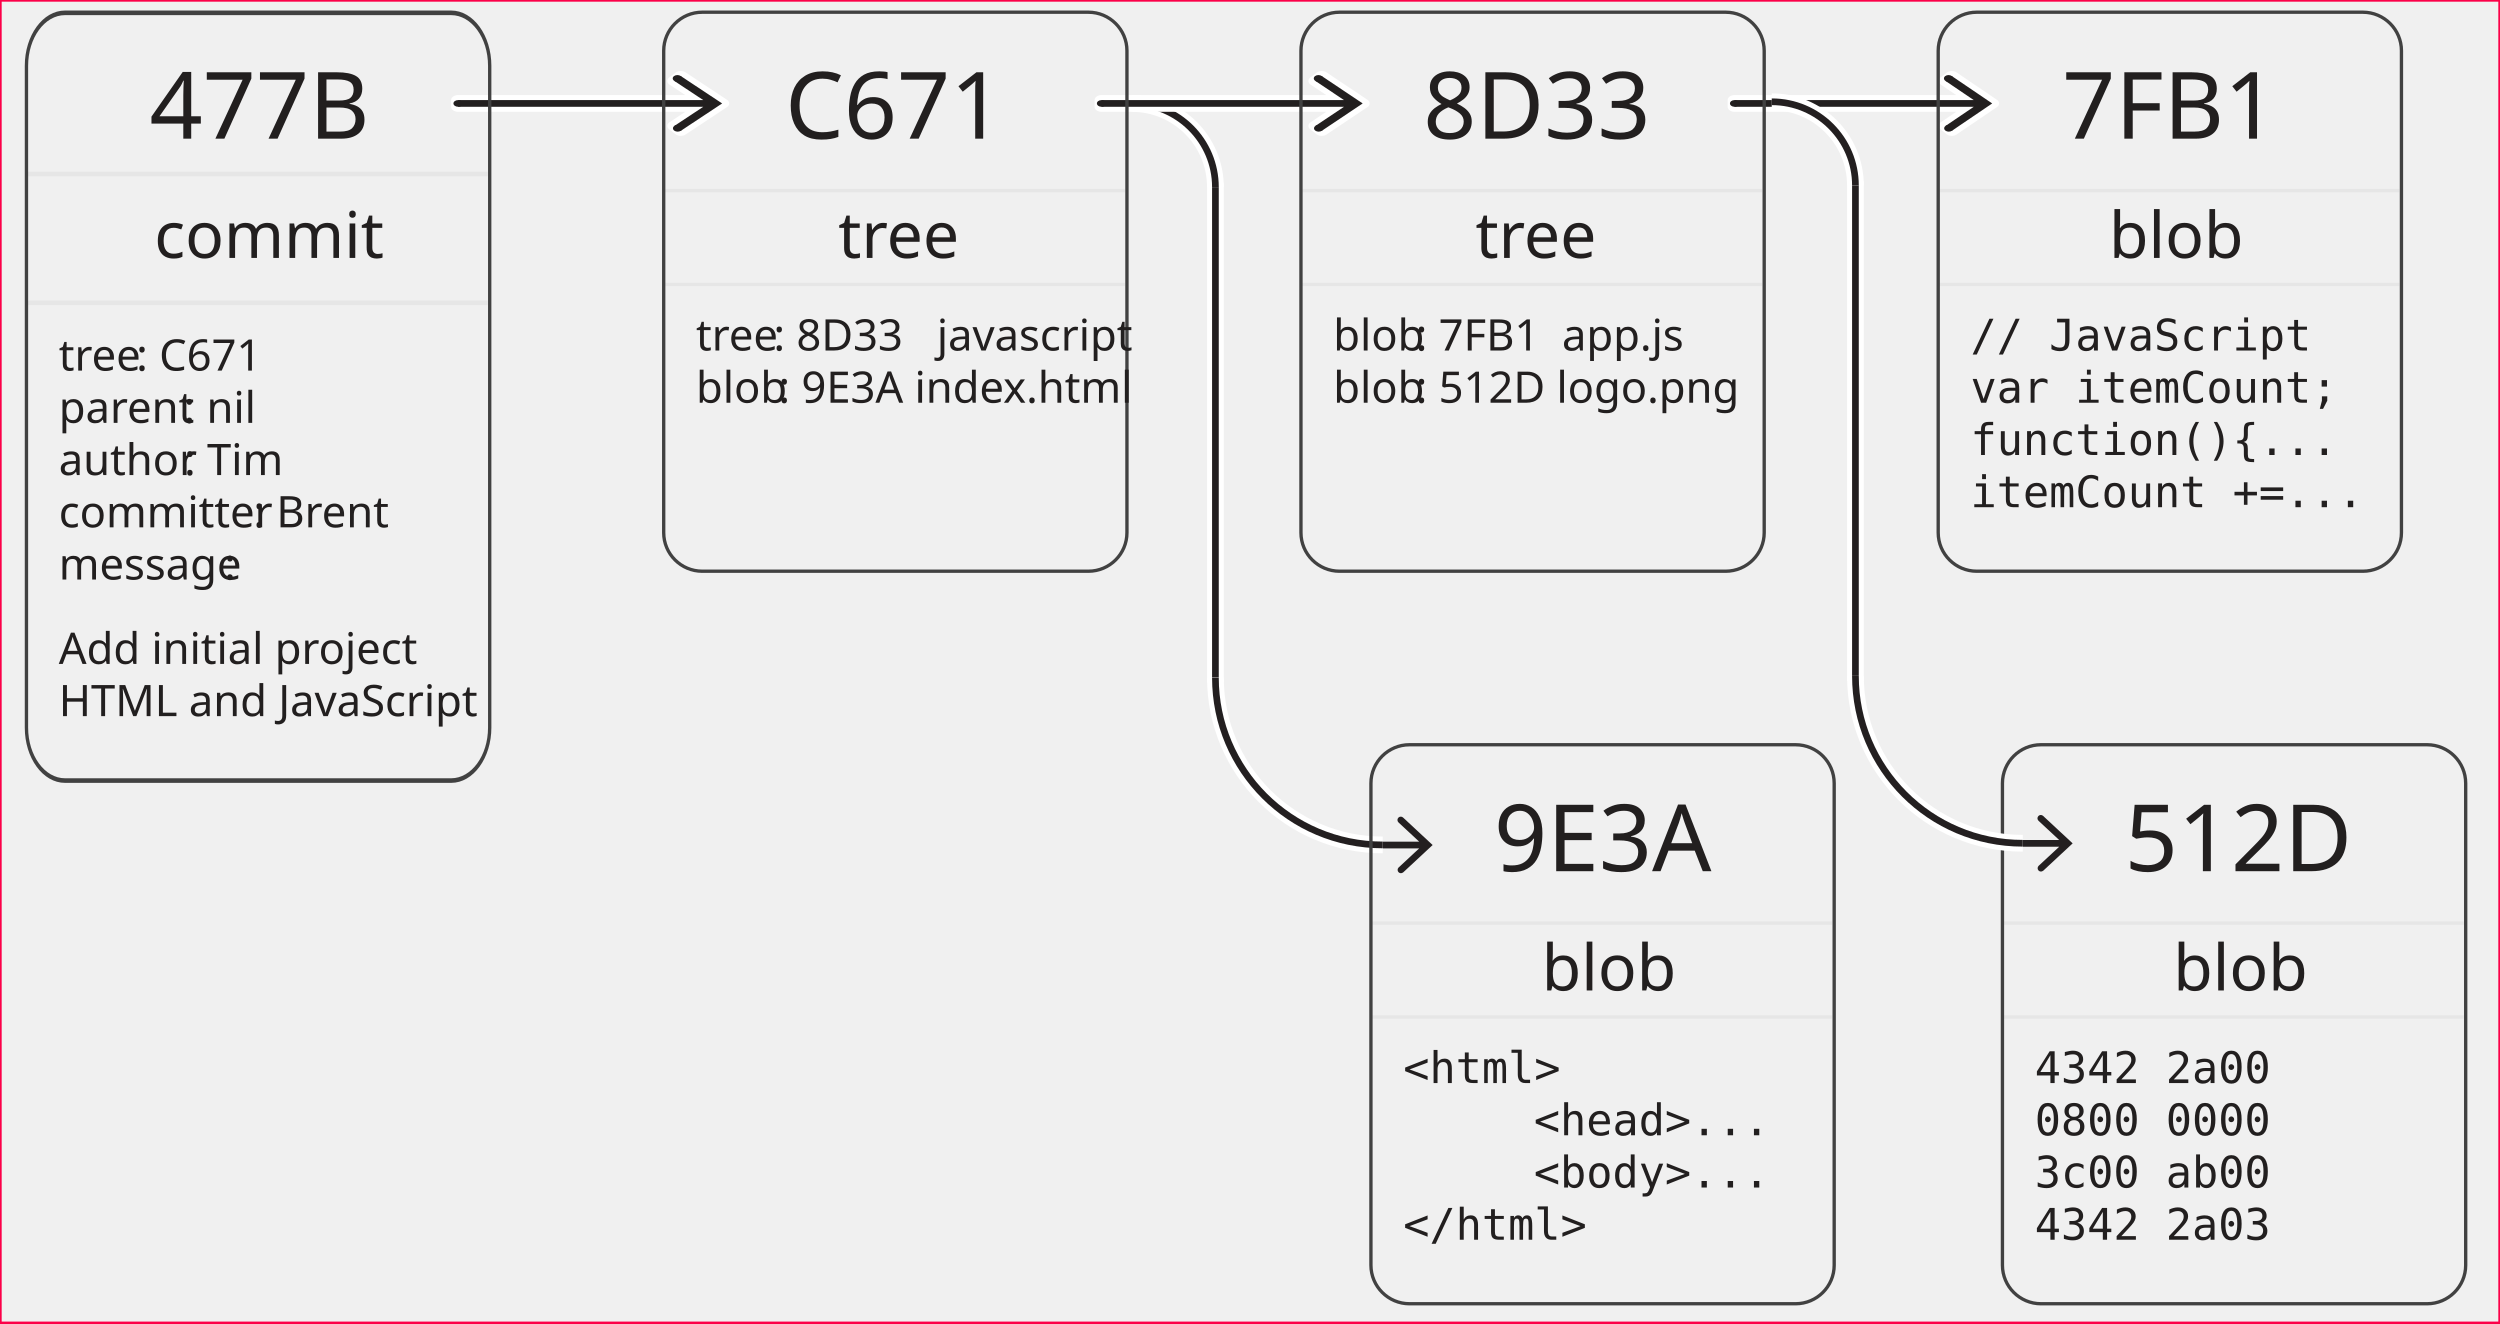
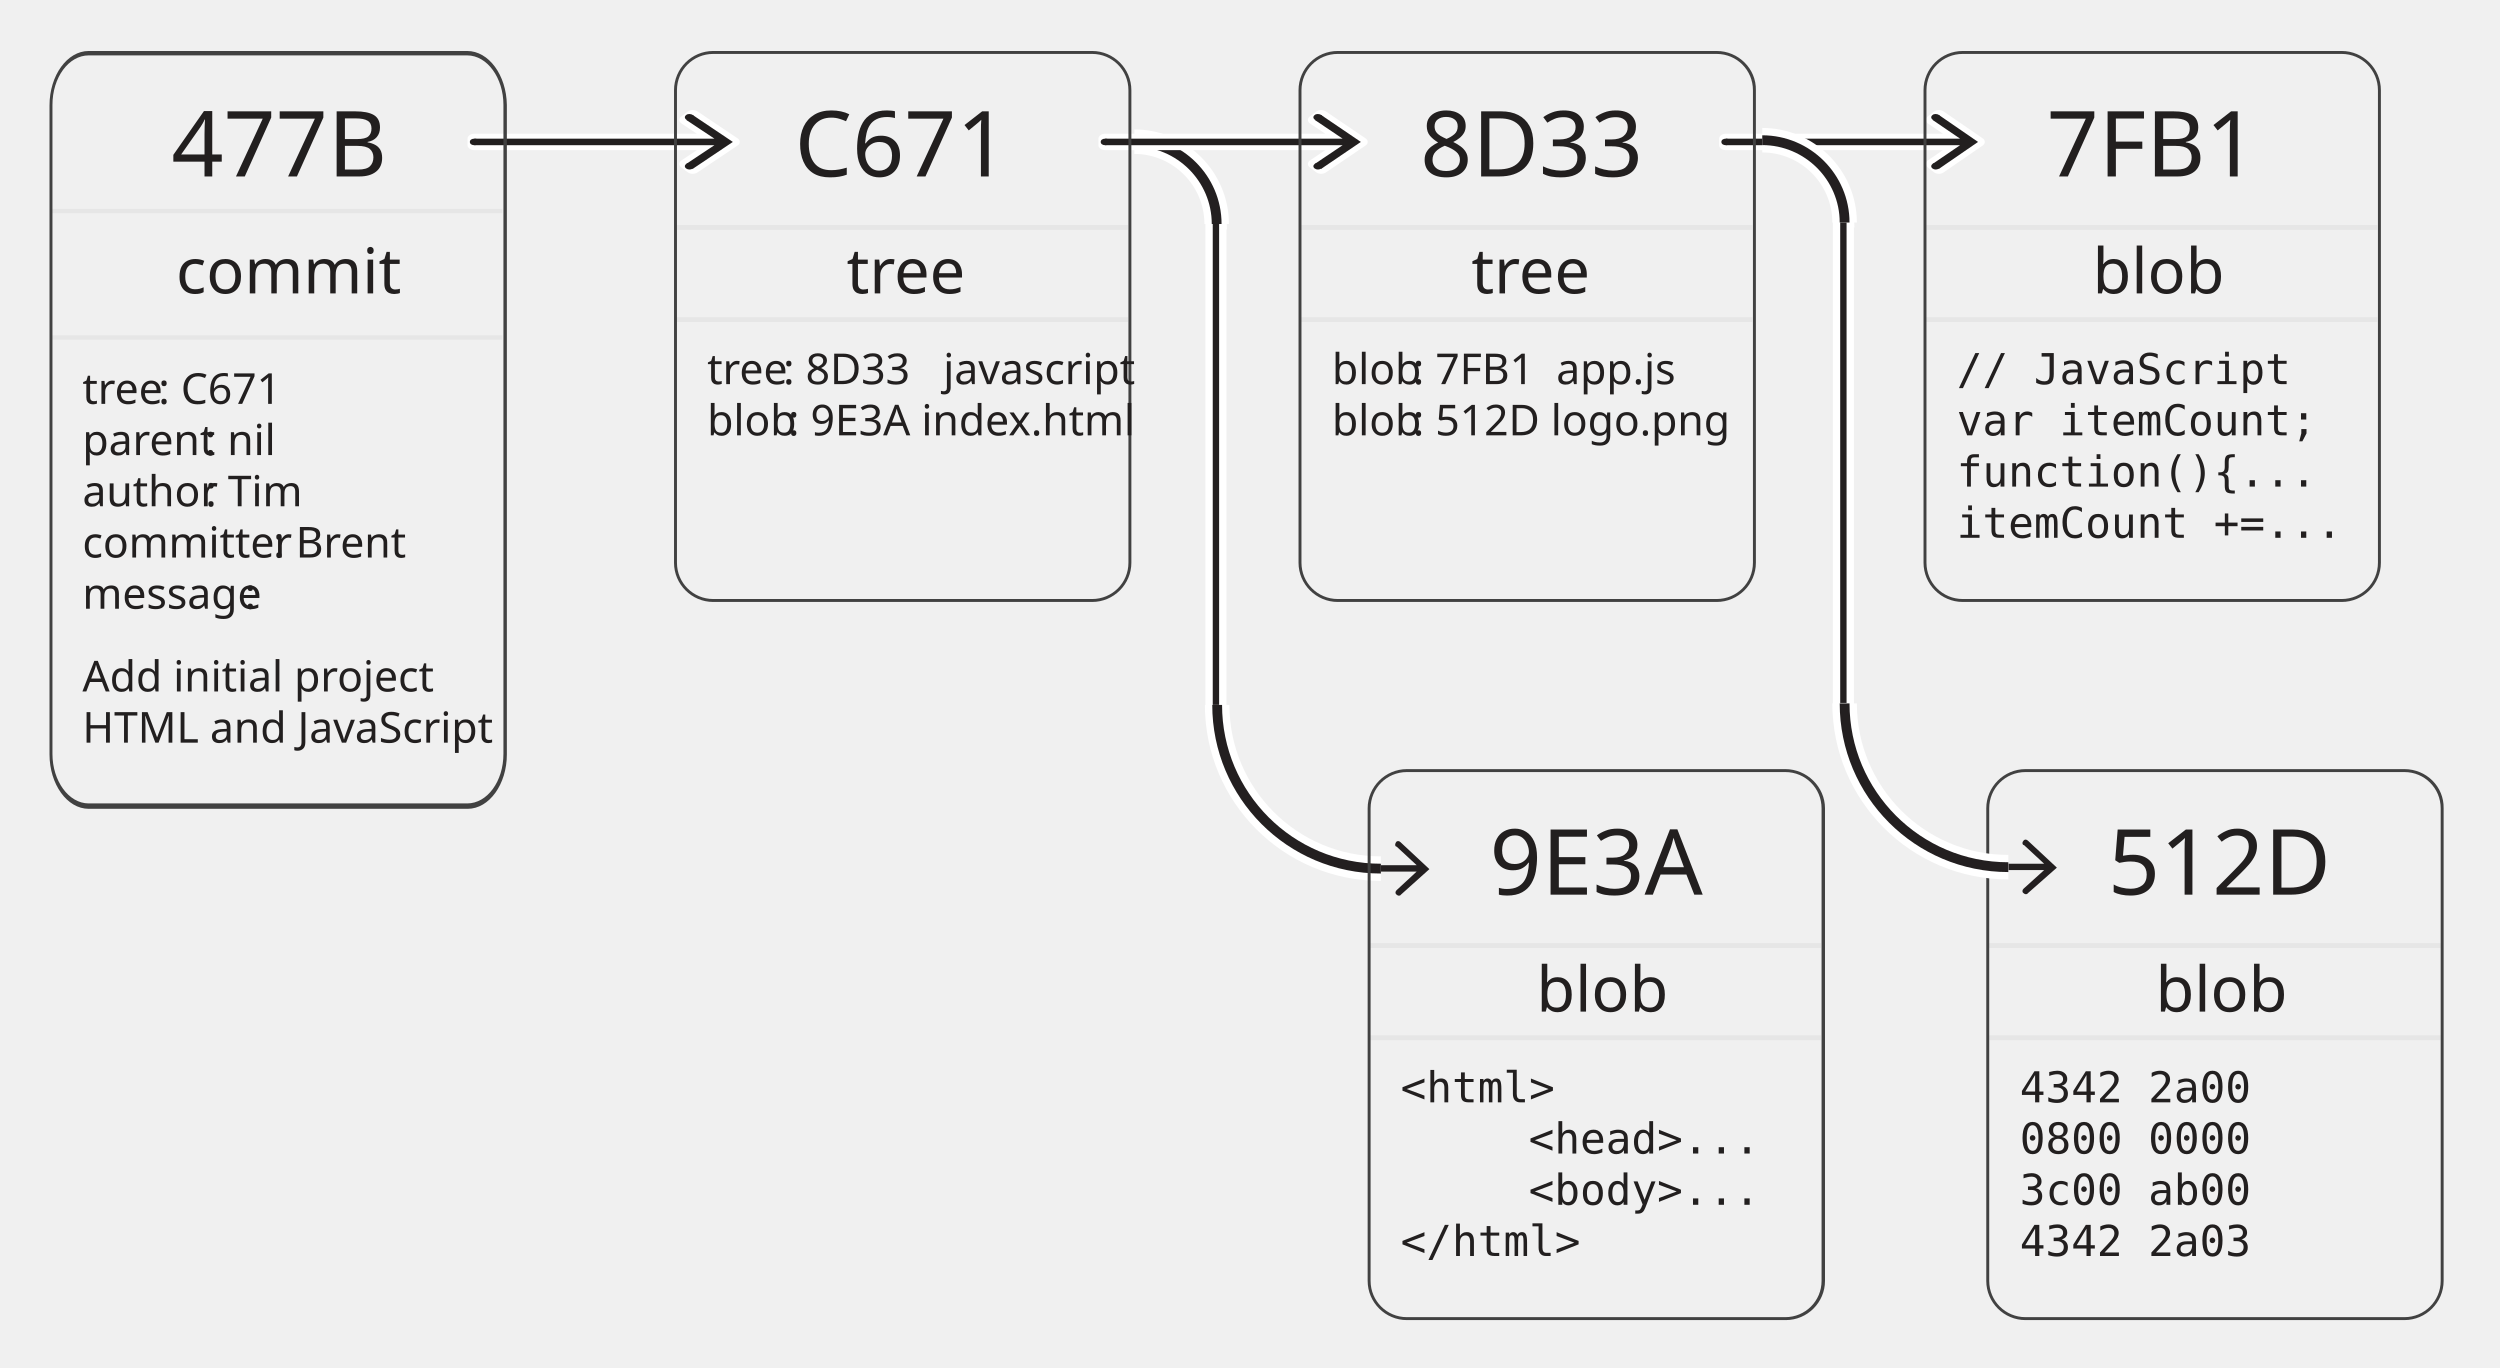
- <svg xmlns="http://www.w3.org/2000/svg" xmlns:xlink="http://www.w3.org/1999/xlink" version="1.1" id="Layer_1" x="0px" y="0px" width="746.14px" height="394.935px" viewBox="44.86 59.065 746.14 394.935" enable-background="new 44.86 59.065 746.14 394.935" xml:space="preserve">
-   <symbol id="Simple_Arrow_2_" viewBox="-29.55 -12.01 59.1 24.02">
-     <g>
-       <polygon fill="none" stroke="#FFFFFF" stroke-width="3" stroke-linecap="round" stroke-linejoin="round" stroke-miterlimit="10" points="    19.254,7.683 17.89,6.218 24.035,0.506 -28.05,0.506 -28.05,-1.494 24.04,-1.494 17.89,-7.209 19.254,-8.674 28.05,-0.497   " />
-       <polygon fill="#221F1F" points="19.254,7.683 17.89,6.218 24.035,0.506 -28.05,0.506 -28.05,-1.494 24.04,-1.494 17.89,-7.209     19.254,-8.674 28.05,-0.497   " />
-     </g>
-     <path fill="#221F1F" d="M-27.05-0.494c0-0.552-0.448-1-1-1s-1,0.448-1,1s0.448,1,1,1S-27.05,0.058-27.05-0.494z" />
-     <path fill="#221F1F" d="M19.254,7.683c0.391-0.391,0.391-1.024,0-1.414s-1.024-0.391-1.414,0s-0.391,1.024,0,1.414   C18.23,8.074,18.863,8.074,19.254,7.683z" />
-     <path fill="#221F1F" d="M19.304-7.209c0.391-0.391,0.391-1.024,0-1.414c-0.391-0.391-1.024-0.391-1.414,0   c-0.391,0.391-0.391,1.024,0,1.414S18.913-6.819,19.304-7.209z" />
-     <line display="none" fill="none" stroke="#ED358C" stroke-miterlimit="10" x1="-18.518" y1="12.01" x2="-18.518" y2="-12.01" />
-     <line display="none" fill="none" stroke="#ED358C" stroke-miterlimit="10" x1="10.232" y1="12.01" x2="10.232" y2="-12.01" />
+ <svg xmlns="http://www.w3.org/2000/svg" xmlns:xlink="http://www.w3.org/1999/xlink" version="1.1" id="Layer_1" x="0px" y="0px" viewBox="25 149 510 279" enable-background="new 25 149 510 279" xml:space="preserve">
+   <symbol id="Simple_Arrow_2_" viewBox="-29.5 -12 59 24">
+     <g>
+       <polygon fill="none" stroke="#FFFFFF" stroke-width="3" stroke-linecap="round" stroke-linejoin="round" stroke-miterlimit="10" points="    19.3,7.7 17.9,6.2 24,0.5 -28,0.5 -28,-1.5 24,-1.5 17.9,-7.2 19.3,-8.7 28,-0.5   " />
+       <polygon fill="#221F1F" points="19.3,7.7 17.9,6.2 24,0.5 -28,0.5 -28,-1.5 24,-1.5 17.9,-7.2 19.3,-8.7 28,-0.5   " />
+     </g>
+     <path fill="#221F1F" d="M-27-0.5c0-0.6-0.4-1-1-1s-1,0.4-1,1s0.4,1,1,1S-27,0.1-27-0.5z" />
+     <path fill="#221F1F" d="M19.3,7.7c0.4-0.4,0.4-1,0-1.4s-1-0.4-1.4,0s-0.4,1,0,1.4C18.2,8.1,18.9,8.1,19.3,7.7z" />
+     <path fill="#221F1F" d="M19.3-7.2c0.4-0.4,0.4-1,0-1.4s-1-0.4-1.4,0s-0.4,1,0,1.4S18.9-6.8,19.3-7.2z" />
+     <line display="none" fill="none" stroke="#ED358C" stroke-miterlimit="10" x1="-18.5" y1="12" x2="-18.5" y2="-12" />
+     <line display="none" fill="none" stroke="#ED358C" stroke-miterlimit="10" x1="10.2" y1="12" x2="10.2" y2="-12" />
  </symbol>
  <g id="Simple_Arrow_1_">
-     <line display="none" fill="none" stroke="#ED358C" stroke-miterlimit="10" x1="446.315" y1="400.7" x2="446.315" y2="424.719" />
-     <line display="none" fill="none" stroke="#ED358C" stroke-miterlimit="10" x1="475.065" y1="400.7" x2="475.065" y2="424.719" />
+     <line display="none" fill="none" stroke="#ED358C" stroke-miterlimit="10" x1="299.1" y1="386.2" x2="299.1" y2="402.3" />
+     <line display="none" fill="none" stroke="#ED358C" stroke-miterlimit="10" x1="318.4" y1="386.2" x2="318.4" y2="402.3" />
  </g>
  <g id="Simple_Arrow" opacity="0.2">
-     <path display="none" fill="none" stroke="#ED358C" stroke-miterlimit="10" d="M393.988,469.545c0,0,0.942,1.486,2.316,3.655   c2.513,3.966,6.472,10.214,8.755,13.817c1.08,1.704,1.785,2.817,1.785,2.817" />
-     <path display="none" fill="none" stroke="#ED358C" stroke-miterlimit="10" d="M675.911,290.896c0,0,0.942,1.486,2.316,3.655   c2.513,3.966,6.472,10.214,8.755,13.817c1.08,1.704,1.785,2.817,1.785,2.817" />
+     <path display="none" fill="none" stroke="#ED358C" stroke-miterlimit="10" d="M264,432.3c0,0,0.6,1,1.5,2.5   c1.7,2.7,4.4,6.8,5.9,9.2c0.7,1.1,1.2,1.9,1.2,1.9" />
+     <path display="none" fill="none" stroke="#ED358C" stroke-miterlimit="10" d="M453,312.6c0,0,0.6,1,1.5,2.5   c1.7,2.7,4.4,6.8,5.9,9.2c0.7,1.1,1.2,1.9,1.2,1.9" />
  </g>
  <g display="none">
-     <text transform="matrix(1 0 0 1 108.9283 408.8759)" display="inline" fill="#221F1F" font-family="'ApexNew-Book'" font-size="12.992">placeholder</text>
-     <circle display="inline" fill="#B93226" stroke="#FFFFFF" stroke-width="2" stroke-miterlimit="10" cx="100.905" cy="404.662" r="3.75" />
+     <text transform="matrix(1 0 0 1 72.998 391.6875)" display="inline" fill="#221F1F" font-family="'ApexNew-Book'" font-size="8.706">placeholder</text>
+     <circle display="inline" fill="#B93226" stroke="#FFFFFF" stroke-width="2" stroke-miterlimit="10" cx="67.6" cy="388.9" r="2.5" />
  </g>
  <g display="none">
-     <text transform="matrix(1 0 0 1 108.9283 408.8759)" display="inline" fill="#221F1F" font-family="'ApexNew-Book'" font-size="12.992">placeholder</text>
-     <circle display="inline" fill="#B93226" stroke="#FFFFFF" stroke-width="2" stroke-miterlimit="10" cx="100.905" cy="404.662" r="3.75" />
+     <text transform="matrix(1 0 0 1 72.998 391.6875)" display="inline" fill="#221F1F" font-family="'ApexNew-Book'" font-size="8.706">placeholder</text>
+     <circle display="inline" fill="#B93226" stroke="#FFFFFF" stroke-width="2" stroke-miterlimit="10" cx="67.6" cy="388.9" r="2.5" />
  </g>
  <g>
    <g>
      <g>
-         <path fill="none" stroke="#FFFFFF" stroke-width="3" d="M408.609,114.255c0-0.192-0.448-0.347-1-0.347s-1,0.155-1,0.347v147.036     c0.667,0,1.333,0,2,0V114.255z" />
-         <path fill="#231F20" d="M408.609,114.255c0-0.192-0.448-0.347-1-0.347s-1,0.155-1,0.347v147.036c0.667,0,1.333,0,2,0V114.255z" />
-       </g>
-       <g>
-         <path fill="#231F20" d="M472.437,311.267l-8.796-8.18c-0.391-0.391-1.024-0.391-1.414,0c-0.391,0.391-0.391,1.024,0,1.414     c0.018,0.018,0.041,0.024,0.06,0.04l-0.01,0.011l6.145,5.713h-10.868c0,0.667,0,1.333,0,2h10.872l-6.15,5.715     c-0.391,0.391-0.391,1.024,0,1.414c0.373,0.373,0.961,0.379,1.354,0.04l0.01,0.011L472.437,311.267z" />
+         <path fill="none" stroke="#FFFFFF" stroke-width="3" d="M273.8,194.3c0-0.1-0.3-0.2-0.7-0.2s-0.7,0.1-0.7,0.2v98.5     c0.5,0,0.9,0,1.3,0V194.3z" />
+         <path fill="#231F20" d="M273.8,194.3c0-0.1-0.3-0.2-0.7-0.2s-0.7,0.1-0.7,0.2v98.5c0.5,0,0.9,0,1.3,0V194.3z" />
+       </g>
+       <g>
+         <path fill="#231F20" d="M316.6,326.3l-5.9-5.5c-0.3-0.3-0.7-0.3-0.9,0s-0.3,0.7,0,0.9c0,0,0,0,0.1,0l0,0l4.1,3.8h-7.3     c0,0.5,0,0.9,0,1.3h7.3l-4.1,3.8c-0.3,0.3-0.3,0.7,0,0.9c0.3,0.3,0.7,0.3,0.9,0l0,0L316.6,326.3z" />
        <g>
-           <path fill="none" stroke="#FFFFFF" stroke-width="5" stroke-miterlimit="10" d="M457.555,311.238      c-27.584,0-49.946-22.362-49.946-49.946" />
-           <path fill="none" stroke="#231F20" stroke-width="2" stroke-miterlimit="10" d="M457.555,311.238      c-27.584,0-49.946-22.362-49.946-49.946" />
-         </g>
-       </g>
-       <g>
-         <path fill="none" stroke="#FFFFFF" stroke-width="5" stroke-miterlimit="10" d="M382.636,89.936     c13.792,0,24.973,11.181,24.973,24.973" />
-         <path fill="none" stroke="#231F20" stroke-width="2" stroke-miterlimit="10" d="M382.636,89.936     c13.792,0,24.973,11.181,24.973,24.973" />
-       </g>
-     </g>
-     <use xlink:href="#Simple_Arrow_2_" width="59.1" height="24.02" id="XMLID_2_" x="-29.55" y="-12.01" transform="matrix(1.4045 0 0 -1 220.9928 89.4424)" overflow="visible" />
-     <use xlink:href="#Simple_Arrow_2_" width="59.1" height="24.02" id="XMLID_8_" x="-29.55" y="-12.01" transform="matrix(1.3892 0 0 -1 412.5919 89.4424)" overflow="visible" />
-     <use xlink:href="#Simple_Arrow_2_" width="59.1" height="24.02" id="XMLID_9_" x="-29.55" y="-12.01" transform="matrix(1.3707 0 0 -1 600.9927 89.4424)" overflow="visible" />
+           <path fill="none" stroke="#FFFFFF" stroke-width="5" stroke-miterlimit="10" d="M306.7,326.2c-18.5,0-33.4-15-33.4-33.4" />
+           <path fill="none" stroke="#231F20" stroke-width="2" stroke-miterlimit="10" d="M306.7,326.2c-18.5,0-33.4-15-33.4-33.4" />
+         </g>
+       </g>
+       <g>
+         <path fill="none" stroke="#FFFFFF" stroke-width="5" stroke-miterlimit="10" d="M256.4,177.9c9.2,0,16.8,7.5,16.8,16.8" />
+         <path fill="none" stroke="#231F20" stroke-width="2" stroke-miterlimit="10" d="M256.4,177.9c9.2,0,16.8,7.5,16.8,16.8" />
+       </g>
+     </g>
+     <use xlink:href="#Simple_Arrow_2_" width="59" height="24" id="XMLID_2_" x="-29.5" y="-12" transform="matrix(0.9412 0 0 -0.6702 148.1457 177.6185)" overflow="visible" />
+     <use xlink:href="#Simple_Arrow_2_" width="59" height="24" id="XMLID_8_" x="-29.5" y="-12" transform="matrix(0.931 0 0 -0.6702 276.5456 177.6185)" overflow="visible" />
+     <use xlink:href="#Simple_Arrow_2_" width="59" height="24" id="XMLID_9_" x="-29.5" y="-12" transform="matrix(0.9186 0 0 -0.6702 402.8021 177.6185)" overflow="visible" />
    <g>
      <g id="XMLID_6_">
        <g id="Template_14_">
          <g>
-             <rect x="52.643" y="110.302" fill="#E6E6E6" width="137.802" height="1.373" />
+             <rect x="35.2" y="191.6" fill="#E6E6E6" width="92.3" height="0.9" />
          </g>
        </g>
        <g id="Template_13_">
          <g>
-             <rect x="52.643" y="148.757" fill="#E6E6E6" width="137.802" height="1.373" />
+             <rect x="35.2" y="217.4" fill="#E6E6E6" width="92.3" height="0.9" />
          </g>
        </g>
        <g id="border_7_">
-           <path fill="#414141" d="M179.515,63.583c6.065,0,11,6.778,11,15.107v197.548c0,8.33-4.935,15.107-11,15.107H64.256      c-6.065,0-11-6.778-11-15.107V78.69c0-8.33,4.935-15.107,11-15.107H179.515 M179.515,62.209H64.256c-6.6,0-12,7.416-12,16.481      v197.548c0,9.064,5.4,16.481,12,16.481h115.259c6.6,0,12-7.416,12-16.481V78.69C191.515,69.626,186.115,62.209,179.515,62.209      L179.515,62.209z" />
-         </g>
-       </g>
-       <text transform="matrix(1 0 0 1 89.4899 100.451)" fill="#221F1F" font-family="'HelveticaNeue-Light'" font-size="27.748">477B</text>
-       <text transform="matrix(1 0 0 1 62.4007 169.6768)" fill="#221F1F" font-family="'ApexNew-Bold'" font-size="12.992">tree</text>
-       <text transform="matrix(1 0 0 1 85.4997 169.6768)" fill="#221F1F" font-family="'ApexNew-Book'" font-size="12.992">: C671</text>
-       <text transform="matrix(1 0 0 1 62.4007 185.2668)" fill="#221F1F" font-family="'ApexNew-Bold'" font-size="12.992">parent</text>
-       <text transform="matrix(1 0 0 1 99.6337 185.2668)" fill="#221F1F" font-family="'ApexNew-Book'" font-size="12.992">: nil</text>
-       <text transform="matrix(1 0 0 1 62.4007 200.8568)" fill="#221F1F" font-family="'ApexNew-Bold'" font-size="12.992">author</text>
-       <text transform="matrix(1 0 0 1 99.7897 200.8568)" fill="#221F1F" font-family="'ApexNew-Book'" font-size="12.992">: Tim</text>
-       <text transform="matrix(1 0 0 1 62.4007 216.4468)" fill="#221F1F" font-family="'ApexNew-Bold'" font-size="12.992">committer</text>
-       <text transform="matrix(1 0 0 1 120.4727 216.4468)" fill="#221F1F" font-family="'ApexNew-Book'" font-size="12.992">: Brent</text>
-       <text transform="matrix(1 0 0 1 62.4007 232.0368)" fill="#221F1F" font-family="'ApexNew-Bold'" font-size="12.992">message</text>
-       <text transform="matrix(1 0 0 1 111.7547 232.0368)" fill="#221F1F" font-family="'ApexNew-Book'" font-size="12.992">: </text>
-       <text transform="matrix(1 0 0 1 62.4007 257.2168)" fill="#221F1F" font-family="'ApexNew-Book'" font-size="12.992">Add initial project</text>
-       <text transform="matrix(1 0 0 1 62.4007 272.8058)" fill="#221F1F" font-family="'ApexNew-Book'" font-size="12.992">HTML and JavaScript</text>
-       <text transform="matrix(1 0 0 1 90.8984 136.0493)" fill="#221F1F" font-family="'ApexNew-Bold'" font-size="19.182">commit</text>
+           <path fill="#414141" d="M120.3,160.3c4.1,0,7.4,4.6,7.4,10.1v132.4c0,5.6-3.3,10.1-7.4,10.1H43.1c-4.1,0-7.4-4.6-7.4-10.1V170.4      c0-5.6,3.3-10.1,7.4-10.1H120.3 M120.3,159.4H43.1c-4.4,0-8,5-8,11.1v132.4c0,6.1,3.6,11.1,8,11.1h77.3c4.4,0,8-5,8-11.1V170.4      C128.3,164.3,124.7,159.4,120.3,159.4L120.3,159.4z" />
+         </g>
+       </g>
+       <text transform="matrix(1 0 0 1 59.9716 184.9962)" fill="#221F1F" font-family="'HelveticaNeue-Light'" font-size="18.595">477B</text>
+       <text transform="matrix(1 0 0 1 41.8174 231.3877)" fill="#221F1F" font-family="'ApexNew-Bold'" font-size="8.706">tree</text>
+       <text transform="matrix(1 0 0 1 57.2979 231.3877)" fill="#221F1F" font-family="'ApexNew-Book'" font-size="8.706">: C671</text>
+       <text transform="matrix(1 0 0 1 41.8174 241.836)" fill="#221F1F" font-family="'ApexNew-Bold'" font-size="8.706">parent</text>
+       <text transform="matrix(1 0 0 1 66.7696 241.836)" fill="#221F1F" font-family="'ApexNew-Book'" font-size="8.706">: nil</text>
+       <text transform="matrix(1 0 0 1 41.8174 252.2832)" fill="#221F1F" font-family="'ApexNew-Bold'" font-size="8.706">author</text>
+       <text transform="matrix(1 0 0 1 66.874 252.2832)" fill="#221F1F" font-family="'ApexNew-Book'" font-size="8.706">: Tim</text>
+       <text transform="matrix(1 0 0 1 41.8174 262.7305)" fill="#221F1F" font-family="'ApexNew-Bold'" font-size="8.706">committer</text>
+       <text transform="matrix(1 0 0 1 80.7343 262.7305)" fill="#221F1F" font-family="'ApexNew-Book'" font-size="8.706">: Brent</text>
+       <text transform="matrix(1 0 0 1 41.8174 273.1787)" fill="#221F1F" font-family="'ApexNew-Bold'" font-size="8.706">message</text>
+       <text transform="matrix(1 0 0 1 74.8926 273.1787)" fill="#221F1F" font-family="'ApexNew-Book'" font-size="8.706">: </text>
+       <text transform="matrix(1 0 0 1 41.8174 290.0527)" fill="#221F1F" font-family="'ApexNew-Book'" font-size="8.706">Add initial project</text>
+       <text transform="matrix(1 0 0 1 41.8174 300.5001)" fill="#221F1F" font-family="'ApexNew-Book'" font-size="8.706">HTML and JavaScript</text>
+       <text transform="matrix(1 0 0 1 60.9156 208.8526)" fill="#221F1F" font-family="'ApexNew-Bold'" font-size="12.855">commit</text>
    </g>
    <g>
      <g>
        <g id="Template_12_">
-           <line fill="none" stroke="#E6E6E6" stroke-miterlimit="10" x1="380.635" y1="115.954" x2="242.833" y2="115.954" />
+           <line fill="none" stroke="#E6E6E6" stroke-miterlimit="10" x1="255.1" y1="195.4" x2="162.7" y2="195.4" />
        </g>
        <g id="Template_11_">
-           <line fill="none" stroke="#E6E6E6" stroke-miterlimit="10" x1="380.635" y1="143.954" x2="242.833" y2="143.954" />
+           <line fill="none" stroke="#E6E6E6" stroke-miterlimit="10" x1="255.1" y1="214.2" x2="162.7" y2="214.2" />
        </g>
        <g id="border_6_">
-           <path fill="#414141" d="M369.705,63.211c6.065,0,11,4.935,11,11V218.05c0,6.065-4.935,11-11,11H254.446c-6.065,0-11-4.935-11-11      V74.211c0-6.065,4.935-11,11-11H369.705 M369.705,62.211H254.446c-6.6,0-12,5.4-12,12V218.05c0,6.6,5.4,12,12,12h115.259      c6.6,0,12-5.4,12-12V74.211C381.705,67.611,376.305,62.211,369.705,62.211L369.705,62.211z" />
-         </g>
-       </g>
-       <text transform="matrix(1 0 0 1 279.1672 100.451)" fill="#221F1F" font-family="'HelveticaNeue-Light'" font-size="27.748">C671</text>
-       <text transform="matrix(1 0 0 1 252.5912 163.6768)" fill="#221F1F" font-family="'ApexNew-Bold'" font-size="12.992">tree</text>
-       <text transform="matrix(1 0 0 1 275.6902 163.6768)" fill="#221F1F" font-family="'ApexNew-Book'" font-size="12.992">: 8D33   javascript</text>
-       <text transform="matrix(1 0 0 1 252.5912 179.2668)" fill="#221F1F" font-family="'ApexNew-Bold'" font-size="12.992">blob</text>
-       <text transform="matrix(1 0 0 1 277.1842 179.2668)" fill="#221F1F" font-family="'ApexNew-Book'" font-size="12.992">: 9E3A index.html</text>
-       <text transform="matrix(1 0 0 1 295.0244 136.0493)" fill="#221F1F" font-family="'ApexNew-Bold'" font-size="19.182">tree</text>
+           <path fill="#414141" d="M247.8,160c4.1,0,7.4,3.3,7.4,7.4v96.4c0,4.1-3.3,7.4-7.4,7.4h-77.3c-4.1,0-7.4-3.3-7.4-7.4v-96.4      c0-4.1,3.3-7.4,7.4-7.4H247.8 M247.8,159.4h-77.3c-4.4,0-8,3.6-8,8v96.4c0,4.4,3.6,8,8,8h77.3c4.4,0,8-3.6,8-8v-96.4      C255.8,163,252.2,159.4,247.8,159.4L247.8,159.4z" />
+         </g>
+       </g>
+       <text transform="matrix(1 0 0 1 187.0839 184.9962)" fill="#221F1F" font-family="'HelveticaNeue-Light'" font-size="18.595">C671</text>
+       <text transform="matrix(1 0 0 1 169.2741 227.3672)" fill="#221F1F" font-family="'ApexNew-Bold'" font-size="8.706">tree</text>
+       <text transform="matrix(1 0 0 1 184.7539 227.3672)" fill="#221F1F" font-family="'ApexNew-Book'" font-size="8.706">: 8D33   javascript</text>
+       <text transform="matrix(1 0 0 1 169.2741 237.8145)" fill="#221F1F" font-family="'ApexNew-Bold'" font-size="8.706">blob</text>
+       <text transform="matrix(1 0 0 1 185.7548 237.8145)" fill="#221F1F" font-family="'ApexNew-Book'" font-size="8.706">: 9E3A index.html</text>
+       <text transform="matrix(1 0 0 1 197.7109 208.8526)" fill="#221F1F" font-family="'ApexNew-Bold'" font-size="12.855">tree</text>
    </g>
    <g>
      <g>
        <g id="Template_10_">
-           <line fill="none" stroke="#E6E6E6" stroke-miterlimit="10" x1="570.826" y1="115.954" x2="433.024" y2="115.954" />
+           <line fill="none" stroke="#E6E6E6" stroke-miterlimit="10" x1="382.5" y1="195.4" x2="290.2" y2="195.4" />
        </g>
        <g id="Template_9_">
-           <line fill="none" stroke="#E6E6E6" stroke-miterlimit="10" x1="570.826" y1="143.954" x2="433.024" y2="143.954" />
+           <line fill="none" stroke="#E6E6E6" stroke-miterlimit="10" x1="382.5" y1="214.2" x2="290.2" y2="214.2" />
        </g>
        <g id="border_5_">
-           <path fill="#414141" d="M559.896,63.211c6.065,0,11,4.935,11,11V218.05c0,6.065-4.935,11-11,11H444.637c-6.065,0-11-4.935-11-11      V74.211c0-6.065,4.935-11,11-11H559.896 M559.896,62.211H444.637c-6.6,0-12,5.4-12,12V218.05c0,6.6,5.4,12,12,12h115.259      c6.6,0,12-5.4,12-12V74.211C571.896,67.611,566.496,62.211,559.896,62.211L559.896,62.211z" />
-         </g>
-       </g>
-       <text transform="matrix(1 0 0 1 469.6214 100.451)" fill="#221F1F" font-family="'HelveticaNeue-Light'" font-size="27.748">8D33</text>
-       <text transform="matrix(1 0 0 1 442.7817 163.6768)" fill="#221F1F" font-family="'ApexNew-Bold'" font-size="12.992">blob</text>
-       <text transform="matrix(1 0 0 1 467.3747 163.6768)" fill="#221F1F" font-family="'ApexNew-Book'" font-size="12.992">: 7FB1  app.js</text>
-       <text transform="matrix(1 0 0 1 442.7817 179.2668)" fill="#221F1F" font-family="'ApexNew-Bold'" font-size="12.992">blob</text>
-       <text transform="matrix(1 0 0 1 467.3747 179.2668)" fill="#221F1F" font-family="'ApexNew-Book'" font-size="12.992">: 512D logo.png</text>
-       <text transform="matrix(1 0 0 1 485.2149 136.0493)" fill="#221F1F" font-family="'ApexNew-Bold'" font-size="19.182">tree</text>
-     </g>
-     <g>
-       <path fill="none" stroke="#221F1F" stroke-miterlimit="10" d="M564.938,389.875" />
-       <path fill="none" stroke="#221F1F" stroke-miterlimit="10" d="M564.938,389.875" />
+           <path fill="#414141" d="M375.2,160c4.1,0,7.4,3.3,7.4,7.4v96.4c0,4.1-3.3,7.4-7.4,7.4h-77.3c-4.1,0-7.4-3.3-7.4-7.4v-96.4      c0-4.1,3.3-7.4,7.4-7.4H375.2 M375.2,159.4h-77.3c-4.4,0-8,3.6-8,8v96.4c0,4.4,3.6,8,8,8h77.3c4.4,0,8-3.6,8-8v-96.4      C383.3,163,379.6,159.4,375.2,159.4L375.2,159.4z" />
+         </g>
+       </g>
+       <text transform="matrix(1 0 0 1 314.7169 184.9962)" fill="#221F1F" font-family="'HelveticaNeue-Light'" font-size="18.595">8D33</text>
+       <text transform="matrix(1 0 0 1 296.7305 227.3672)" fill="#221F1F" font-family="'ApexNew-Bold'" font-size="8.706">blob</text>
+       <text transform="matrix(1 0 0 1 313.212 227.3672)" fill="#221F1F" font-family="'ApexNew-Book'" font-size="8.706">: 7FB1  app.js</text>
+       <text transform="matrix(1 0 0 1 296.7305 237.8145)" fill="#221F1F" font-family="'ApexNew-Bold'" font-size="8.706">blob</text>
+       <text transform="matrix(1 0 0 1 313.212 237.8145)" fill="#221F1F" font-family="'ApexNew-Book'" font-size="8.706">: 512D logo.png</text>
+       <text transform="matrix(1 0 0 1 325.1669 208.8526)" fill="#221F1F" font-family="'ApexNew-Bold'" font-size="12.855">tree</text>
+     </g>
+     <g>
+       <path fill="none" stroke="#221F1F" stroke-miterlimit="10" d="M378.6,379" />
+       <path fill="none" stroke="#221F1F" stroke-miterlimit="10" d="M378.6,379" />
      <g id="XMLID_4_">
        <g id="Template_8_">
-           <line fill="none" stroke="#E6E6E6" stroke-miterlimit="10" x1="591.714" y1="334.581" x2="453.911" y2="334.581" />
+           <line fill="none" stroke="#E6E6E6" stroke-miterlimit="10" x1="396.5" y1="341.9" x2="304.2" y2="341.9" />
        </g>
        <g id="Template_7_">
-           <line fill="none" stroke="#E6E6E6" stroke-miterlimit="10" x1="591.714" y1="362.581" x2="453.911" y2="362.581" />
+           <line fill="none" stroke="#E6E6E6" stroke-miterlimit="10" x1="396.5" y1="360.7" x2="304.2" y2="360.7" />
        </g>
        <g id="border_4_">
-           <path fill="#414141" d="M580.784,281.838c6.065,0,11,4.935,11,11v143.839c0,6.065-4.935,11-11,11h-115.26      c-6.065,0-11-4.935-11-11V292.838c0-6.065,4.935-11,11-11H580.784 M580.784,280.838h-115.26c-6.6,0-12,5.4-12,12v143.839      c0,6.6,5.4,12,12,12h115.259c6.6,0,12-5.4,12-12V292.838C592.783,286.238,587.383,280.838,580.784,280.838L580.784,280.838z" />
-         </g>
-       </g>
-       <text transform="matrix(1 0 0 1 490.7594 319.0772)" fill="#221F1F" font-family="'HelveticaNeue-Light'" font-size="27.748">9E3A</text>
-       <text transform="matrix(1 0 0 1 463.6697 382.303)" fill="#221F1F" font-family="'AndaleMono'" font-size="12.992">&lt;html&gt;</text>
-       <text transform="matrix(1 0 0 1 463.6697 397.893)" fill="#221F1F" font-family="'AndaleMono'" font-size="12.992" letter-spacing="28"> </text>
-       <text transform="matrix(1 0 0 1 502.6447 397.893)" fill="#221F1F" font-family="'AndaleMono'" font-size="12.992">&lt;head&gt;...</text>
-       <text transform="matrix(1 0 0 1 463.6697 413.483)" fill="#221F1F" font-family="'AndaleMono'" font-size="12.992" letter-spacing="28"> </text>
-       <text transform="matrix(1 0 0 1 502.6447 413.483)" fill="#221F1F" font-family="'AndaleMono'" font-size="12.992">&lt;body&gt;...</text>
-       <text transform="matrix(1 0 0 1 463.6697 429.073)" fill="#221F1F" font-family="'AndaleMono'" font-size="12.992">&lt;/html&gt;</text>
-       <text transform="matrix(1 0 0 1 504.9998 354.6754)" fill="#221F1F" font-family="'ApexNew-Bold'" font-size="19.182">blob</text>
-     </g>
-     <path fill="none" stroke="#221F1F" stroke-miterlimit="10" d="M606.037,370.329" />
-     <path fill="none" stroke="#221F1F" stroke-miterlimit="10" d="M606.037,370.329" />
+           <path fill="#414141" d="M389.2,306.5c4.1,0,7.4,3.3,7.4,7.4v96.4c0,4.1-3.3,7.4-7.4,7.4H312c-4.1,0-7.4-3.3-7.4-7.4v-96.4      c0-4.1,3.3-7.4,7.4-7.4H389.2 M389.2,305.9H312c-4.4,0-8,3.6-8,8v96.4c0,4.4,3.6,8,8,8h77.3c4.4,0,8-3.6,8-8v-96.4      C397.3,309.5,393.6,305.9,389.2,305.9L389.2,305.9z" />
+         </g>
+       </g>
+       <text transform="matrix(1 0 0 1 328.8827 331.5087)" fill="#221F1F" font-family="'HelveticaNeue-Light'" font-size="18.595">9E3A</text>
+       <text transform="matrix(1 0 0 1 310.7286 373.8799)" fill="#221F1F" font-family="'AndaleMono'" font-size="8.706">&lt;html&gt;</text>
+       <text transform="matrix(1 0 0 1 310.7286 384.3271)" fill="#221F1F" font-family="'AndaleMono'" font-size="8.706" letter-spacing="18"> </text>
+       <text transform="matrix(1 0 0 1 336.8477 384.3271)" fill="#221F1F" font-family="'AndaleMono'" font-size="8.706">&lt;head&gt;...</text>
+       <text transform="matrix(1 0 0 1 310.7286 394.7754)" fill="#221F1F" font-family="'AndaleMono'" font-size="8.706" letter-spacing="18"> </text>
+       <text transform="matrix(1 0 0 1 336.8477 394.7754)" fill="#221F1F" font-family="'AndaleMono'" font-size="8.706">&lt;body&gt;...</text>
+       <text transform="matrix(1 0 0 1 310.7286 405.2227)" fill="#221F1F" font-family="'AndaleMono'" font-size="8.706">&lt;/html&gt;</text>
+       <text transform="matrix(1 0 0 1 338.4258 355.3652)" fill="#221F1F" font-family="'ApexNew-Bold'" font-size="12.855">blob</text>
+     </g>
+     <path fill="none" stroke="#221F1F" stroke-miterlimit="10" d="M406.1,365.8" />
+     <path fill="none" stroke="#221F1F" stroke-miterlimit="10" d="M406.1,365.8" />
    <g>
      <g>
        <g id="Template_6_">
-           <line fill="none" stroke="#E6E6E6" stroke-miterlimit="10" x1="780.189" y1="334.581" x2="642.387" y2="334.581" />
+           <line fill="none" stroke="#E6E6E6" stroke-miterlimit="10" x1="522.9" y1="341.9" x2="430.5" y2="341.9" />
        </g>
        <g id="Template_5_">
-           <line fill="none" stroke="#E6E6E6" stroke-miterlimit="10" x1="780.189" y1="362.581" x2="642.387" y2="362.581" />
+           <line fill="none" stroke="#E6E6E6" stroke-miterlimit="10" x1="522.9" y1="360.7" x2="430.5" y2="360.7" />
        </g>
        <g id="border_3_">
-           <path fill="#414141" d="M769.259,281.838c6.065,0,11,4.935,11,11v143.839c0,6.065-4.935,11-11,11H654c-6.065,0-11-4.935-11-11      V292.838c0-6.065,4.935-11,11-11H769.259 M769.259,280.838H654c-6.6,0-12,5.4-12,12v143.839c0,6.6,5.4,12,12,12h115.259      c6.6,0,12-5.4,12-12V292.838C781.259,286.238,775.859,280.838,769.259,280.838L769.259,280.838z" />
-         </g>
-       </g>
-       <text transform="matrix(1 0 0 1 678.9844 319.0772)" fill="#221F1F" font-family="'HelveticaNeue-Light'" font-size="27.748">512D</text>
-       <text transform="matrix(1 0 0 1 652.1447 382.303)" fill="#221F1F" font-family="'AndaleMono'" font-size="12.992">4342 2a00</text>
-       <text transform="matrix(1 0 0 1 652.1447 397.893)" fill="#221F1F" font-family="'AndaleMono'" font-size="12.992">0800 0000</text>
-       <text transform="matrix(1 0 0 1 652.1447 413.483)" fill="#221F1F" font-family="'AndaleMono'" font-size="12.992">3c00 ab00</text>
-       <text transform="matrix(1 0 0 1 652.1447 429.073)" fill="#221F1F" font-family="'AndaleMono'" font-size="12.992">4342 2a03</text>
-       <text transform="matrix(1 0 0 1 693.4748 354.6754)" fill="#221F1F" font-family="'ApexNew-Bold'" font-size="19.182">blob</text>
-     </g>
-     <path fill="none" stroke="#221F1F" stroke-miterlimit="10" d="M744.923,164.152" />
-     <path fill="none" stroke="#221F1F" stroke-miterlimit="10" d="M744.923,164.152" />
+           <path fill="#414141" d="M515.5,306.5c4.1,0,7.4,3.3,7.4,7.4v96.4c0,4.1-3.3,7.4-7.4,7.4h-77.3c-4.1,0-7.4-3.3-7.4-7.4v-96.4      c0-4.1,3.3-7.4,7.4-7.4H515.5 M515.5,305.9h-77.3c-4.4,0-8,3.6-8,8v96.4c0,4.4,3.6,8,8,8h77.3c4.4,0,8-3.6,8-8v-96.4      C523.6,309.5,520,305.9,515.5,305.9L515.5,305.9z" />
+         </g>
+       </g>
+       <text transform="matrix(1 0 0 1 455.0224 331.5087)" fill="#221F1F" font-family="'HelveticaNeue-Light'" font-size="18.595">512D</text>
+       <text transform="matrix(1 0 0 1 437.035 373.8799)" fill="#221F1F" font-family="'AndaleMono'" font-size="8.706">4342 2a00</text>
+       <text transform="matrix(1 0 0 1 437.035 384.3271)" fill="#221F1F" font-family="'AndaleMono'" font-size="8.706">0800 0000</text>
+       <text transform="matrix(1 0 0 1 437.035 394.7754)" fill="#221F1F" font-family="'AndaleMono'" font-size="8.706">3c00 ab00</text>
+       <text transform="matrix(1 0 0 1 437.035 405.2227)" fill="#221F1F" font-family="'AndaleMono'" font-size="8.706">4342 2a03</text>
+       <text transform="matrix(1 0 0 1 464.7324 355.3652)" fill="#221F1F" font-family="'ApexNew-Bold'" font-size="12.855">blob</text>
+     </g>
+     <path fill="none" stroke="#221F1F" stroke-miterlimit="10" d="M499.2,227.7" />
+     <path fill="none" stroke="#221F1F" stroke-miterlimit="10" d="M499.2,227.7" />
    <g>
      <g>
        <g id="Template_2_">
-           <line fill="none" stroke="#E6E6E6" stroke-miterlimit="10" x1="761.016" y1="115.954" x2="623.214" y2="115.954" />
+           <line fill="none" stroke="#E6E6E6" stroke-miterlimit="10" x1="510" y1="195.4" x2="417.6" y2="195.4" />
        </g>
        <g id="Template_1_">
-           <line fill="none" stroke="#E6E6E6" stroke-miterlimit="10" x1="761.016" y1="143.954" x2="623.214" y2="143.954" />
+           <line fill="none" stroke="#E6E6E6" stroke-miterlimit="10" x1="510" y1="214.2" x2="417.6" y2="214.2" />
        </g>
        <g id="border_1_">
-           <path fill="#414141" d="M750.086,63.211c6.065,0,11,4.935,11,11V218.05c0,6.065-4.935,11-11,11H634.827c-6.065,0-11-4.935-11-11      V74.211c0-6.065,4.935-11,11-11H750.086 M750.086,62.211H634.827c-6.6,0-12,5.4-12,12V218.05c0,6.6,5.4,12,12,12h115.259      c6.6,0,12-5.4,12-12V74.211C762.086,67.611,756.686,62.211,750.086,62.211L750.086,62.211z" />
-         </g>
-       </g>
-       <text transform="matrix(1 0 0 1 660.3256 100.451)" fill="#221F1F" font-family="'HelveticaNeue-Light'" font-size="27.748">7FB1</text>
-       <text transform="matrix(1 0 0 1 632.9722 163.6768)" fill="#221F1F" font-family="'AndaleMono'" font-size="12.992">// JavaScript</text>
-       <text transform="matrix(1 0 0 1 632.9722 179.2668)" fill="#221F1F" font-family="'AndaleMono'" font-size="12.992">var itemCount;</text>
-       <text transform="matrix(1 0 0 1 632.9722 194.8568)" fill="#221F1F" font-family="'AndaleMono'" font-size="12.992">function(){...</text>
-       <text transform="matrix(1 0 0 1 632.9722 210.4468)" fill="#221F1F" font-family="'AndaleMono'" font-size="12.992">itemCount +=...</text>
-       <text transform="matrix(1 0 0 1 674.3024 136.0493)" fill="#221F1F" font-family="'ApexNew-Bold'" font-size="19.182">blob</text>
-     </g>
-     <g>
-       <g>
-         <path fill="none" stroke="#FFFFFF" stroke-width="3" d="M599.625,113.761c0-0.192-0.448-0.347-1-0.347s-1,0.155-1,0.347v147.036     c0.667,0,1.333,0,2,0V113.761z" />
-         <path fill="#231F20" d="M599.625,113.761c0-0.192-0.448-0.347-1-0.347s-1,0.155-1,0.347v147.036c0.667,0,1.333,0,2,0V113.761z" />
-       </g>
-       <g>
-         <path fill="#231F20" d="M663.454,310.773l-8.796-8.18c-0.391-0.391-1.024-0.391-1.414,0c-0.391,0.391-0.391,1.024,0,1.414     c0.018,0.018,0.041,0.024,0.06,0.04l-0.01,0.011l6.145,5.713h-10.868c0,0.667,0,1.333,0,2h10.872l-6.15,5.715     c-0.391,0.391-0.391,1.024,0,1.414c0.373,0.373,0.961,0.379,1.354,0.04l0.01,0.011L663.454,310.773z" />
+           <path fill="#414141" d="M502.7,160c4.1,0,7.4,3.3,7.4,7.4v96.4c0,4.1-3.3,7.4-7.4,7.4h-77.3c-4.1,0-7.4-3.3-7.4-7.4v-96.4      c0-4.1,3.3-7.4,7.4-7.4H502.7 M502.7,159.4h-77.3c-4.4,0-8,3.6-8,8v96.4c0,4.4,3.6,8,8,8h77.3c4.4,0,8-3.6,8-8v-96.4      C510.7,163,507.1,159.4,502.7,159.4L502.7,159.4z" />
+         </g>
+       </g>
+       <text transform="matrix(1 0 0 1 442.5175 184.9962)" fill="#221F1F" font-family="'HelveticaNeue-Light'" font-size="18.595">7FB1</text>
+       <text transform="matrix(1 0 0 1 424.1874 227.3672)" fill="#221F1F" font-family="'AndaleMono'" font-size="8.706">// JavaScript</text>
+       <text transform="matrix(1 0 0 1 424.1874 237.8145)" fill="#221F1F" font-family="'AndaleMono'" font-size="8.706">var itemCount;</text>
+       <text transform="matrix(1 0 0 1 424.1874 248.2627)" fill="#221F1F" font-family="'AndaleMono'" font-size="8.706">function(){...</text>
+       <text transform="matrix(1 0 0 1 424.1874 258.7101)" fill="#221F1F" font-family="'AndaleMono'" font-size="8.706">itemCount +=...</text>
+       <text transform="matrix(1 0 0 1 451.8848 208.8526)" fill="#221F1F" font-family="'ApexNew-Bold'" font-size="12.855">blob</text>
+     </g>
+     <g>
+       <g>
+         <path fill="none" stroke="#FFFFFF" stroke-width="3" d="M401.8,193.9c0-0.1-0.3-0.2-0.7-0.2s-0.7,0.1-0.7,0.2v98.5     c0.5,0,0.9,0,1.3,0V193.9z" />
+         <path fill="#231F20" d="M401.8,193.9c0-0.1-0.3-0.2-0.7-0.2s-0.7,0.1-0.7,0.2v98.5c0.5,0,0.9,0,1.3,0V193.9z" />
+       </g>
+       <g>
+         <path fill="#231F20" d="M444.6,326l-5.9-5.5c-0.3-0.3-0.7-0.3-0.9,0c-0.3,0.3-0.3,0.7,0,0.9c0,0,0,0,0.1,0l0,0l4.1,3.8h-7.3     c0,0.5,0,0.9,0,1.3h7.3l-4.2,3.8c-0.3,0.3-0.3,0.7,0,0.9c0.3,0.3,0.7,0.3,0.9,0l0,0L444.6,326z" />
        <g>
-           <path fill="none" stroke="#FFFFFF" stroke-width="5" stroke-miterlimit="10" d="M648.571,310.743      c-27.584,0-49.946-22.362-49.946-49.946" />
-           <path fill="none" stroke="#231F20" stroke-width="2" stroke-miterlimit="10" d="M648.571,310.743      c-27.584,0-49.946-22.362-49.946-49.946" />
-         </g>
-       </g>
-       <g>
-         <path fill="none" stroke="#FFFFFF" stroke-width="5" stroke-miterlimit="10" d="M573.652,89.441     c13.792,0,24.973,11.181,24.973,24.973" />
-         <path fill="none" stroke="#231F20" stroke-width="2" stroke-miterlimit="10" d="M573.652,89.441     c13.792,0,24.973,11.181,24.973,24.973" />
-       </g>
-     </g>
-   </g>
-   <g id="boundary">
-     <path fill="none" stroke="#FC0048" stroke-miterlimit="10" d="M44.86,59.065V454H791V59.065H44.86z" />
+           <path fill="none" stroke="#FFFFFF" stroke-width="5" stroke-miterlimit="10" d="M434.7,325.9c-18.5,0-33.4-15-33.4-33.4" />
+           <path fill="none" stroke="#231F20" stroke-width="2" stroke-miterlimit="10" d="M434.7,325.9c-18.5,0-33.4-15-33.4-33.4" />
+         </g>
+       </g>
+       <g>
+         <path fill="none" stroke="#FFFFFF" stroke-width="5" stroke-miterlimit="10" d="M384.5,177.6c9.2,0,16.8,7.5,16.8,16.8" />
+         <path fill="none" stroke="#231F20" stroke-width="2" stroke-miterlimit="10" d="M384.5,177.6c9.2,0,16.8,7.5,16.8,16.8" />
+       </g>
+     </g>
  </g>
</svg>
